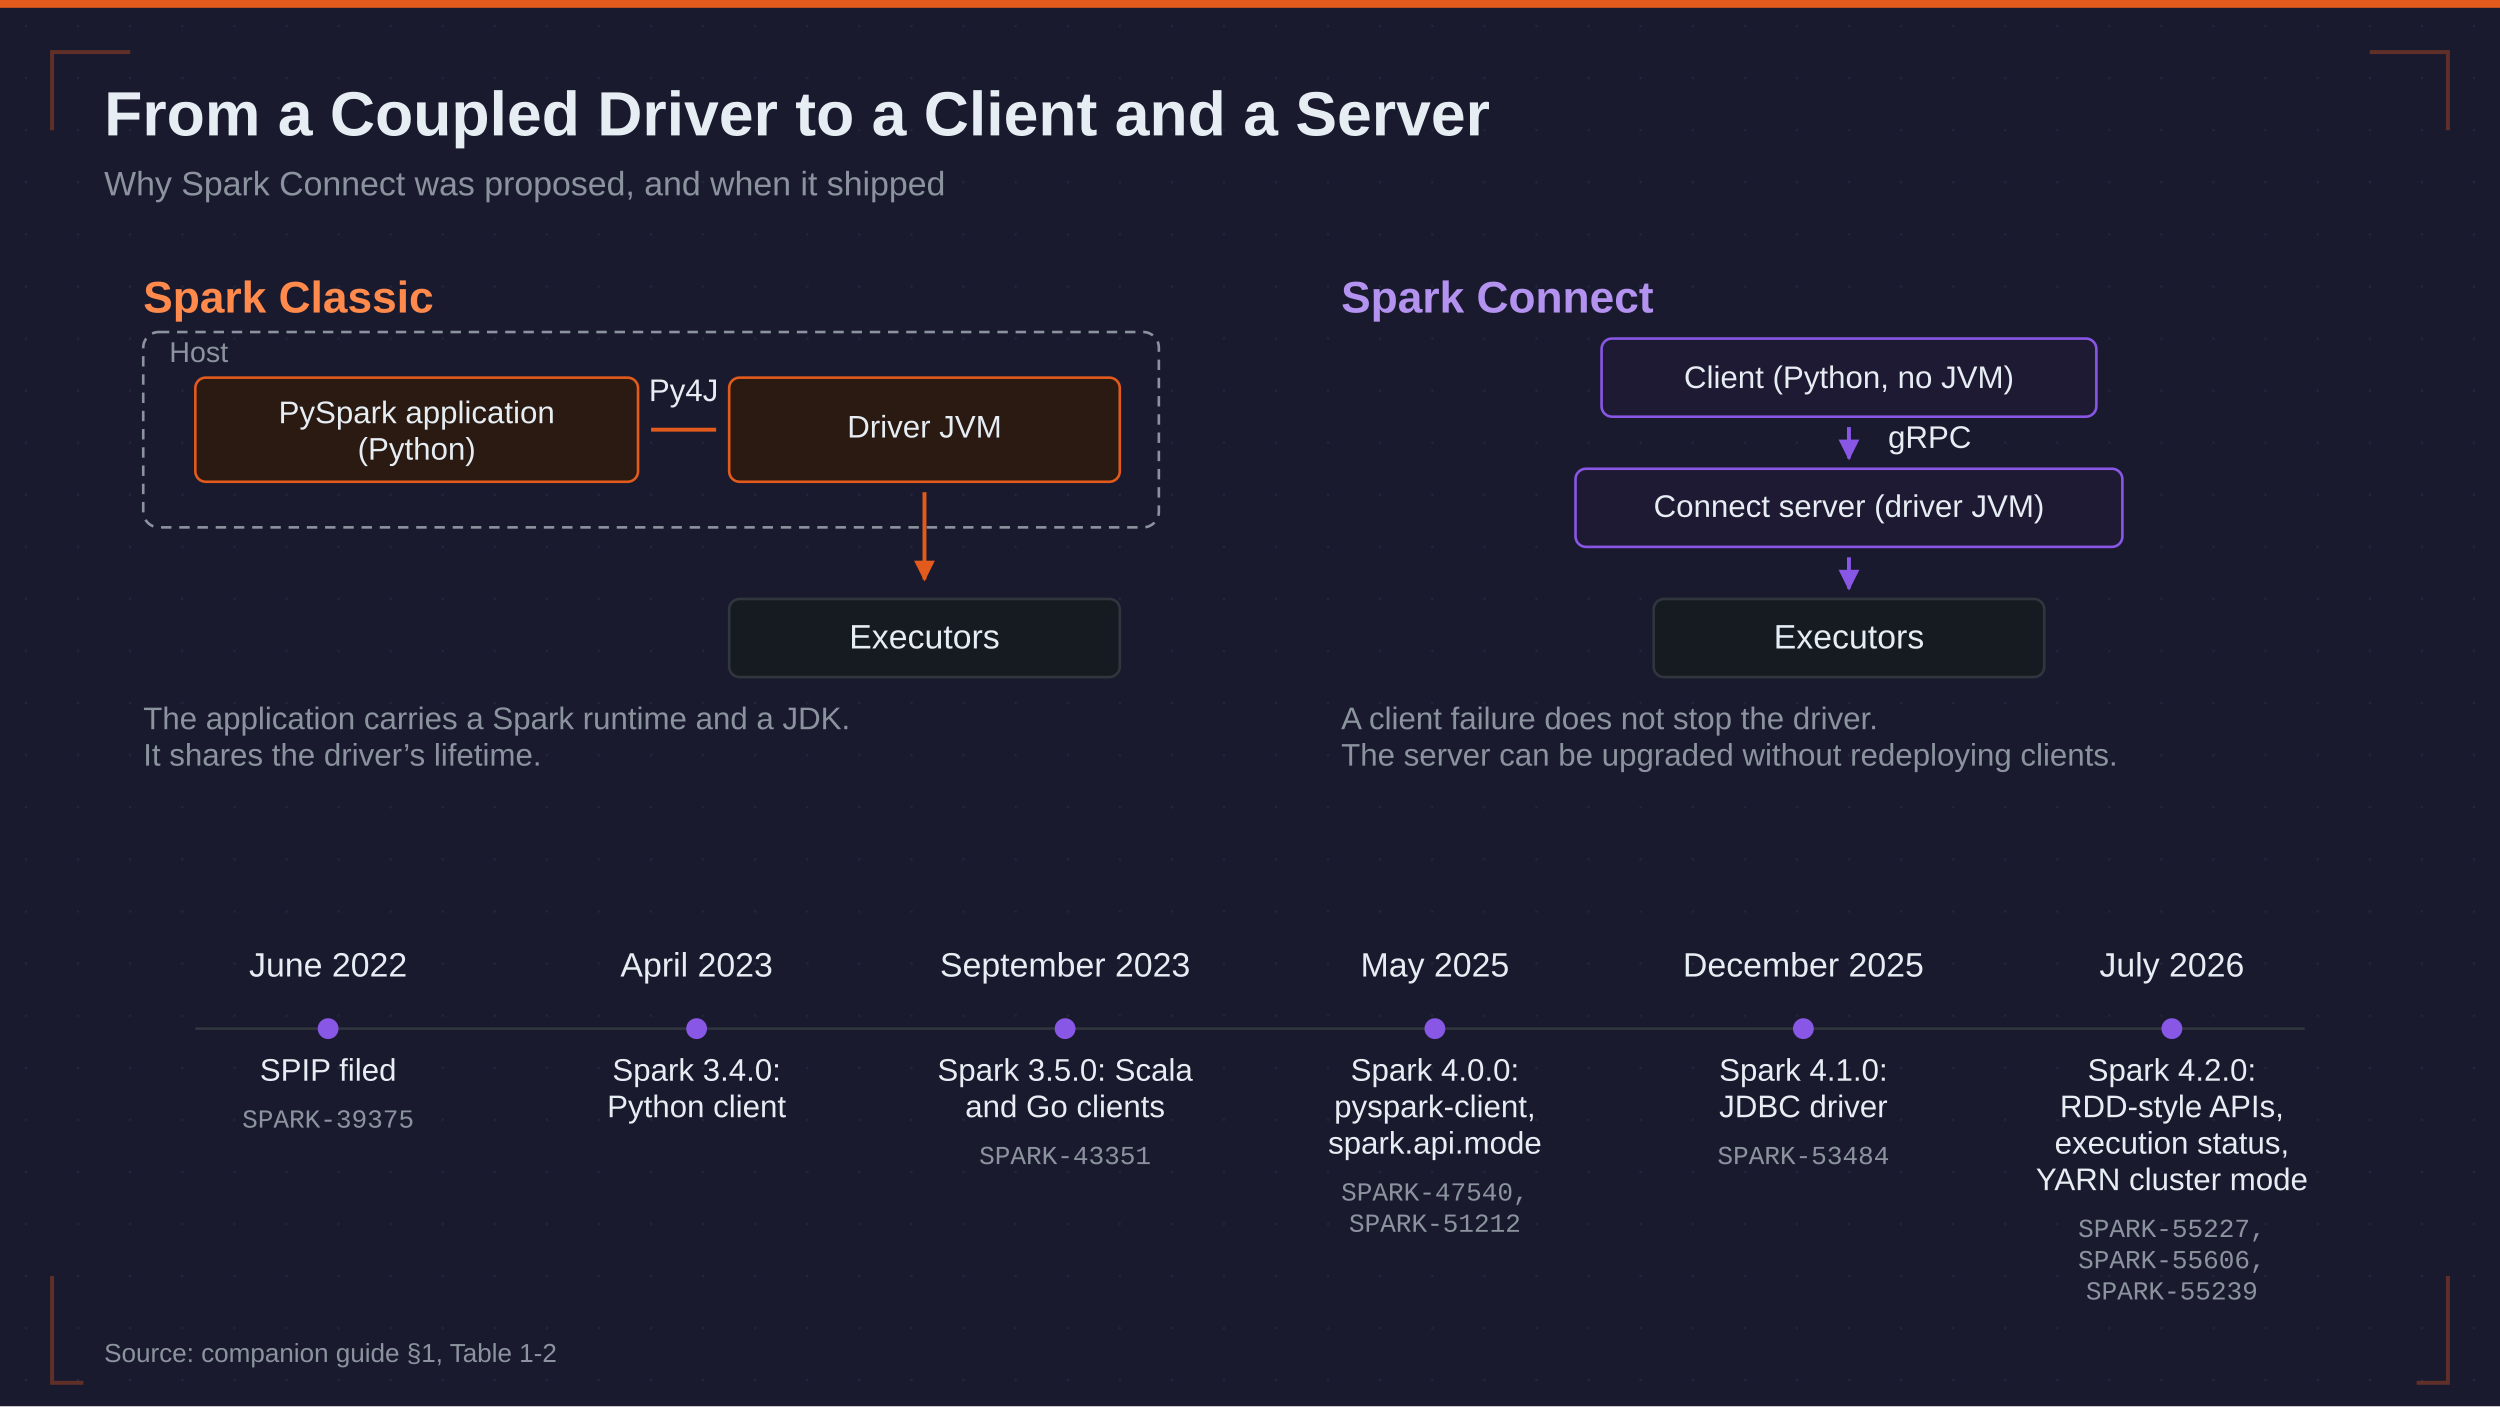
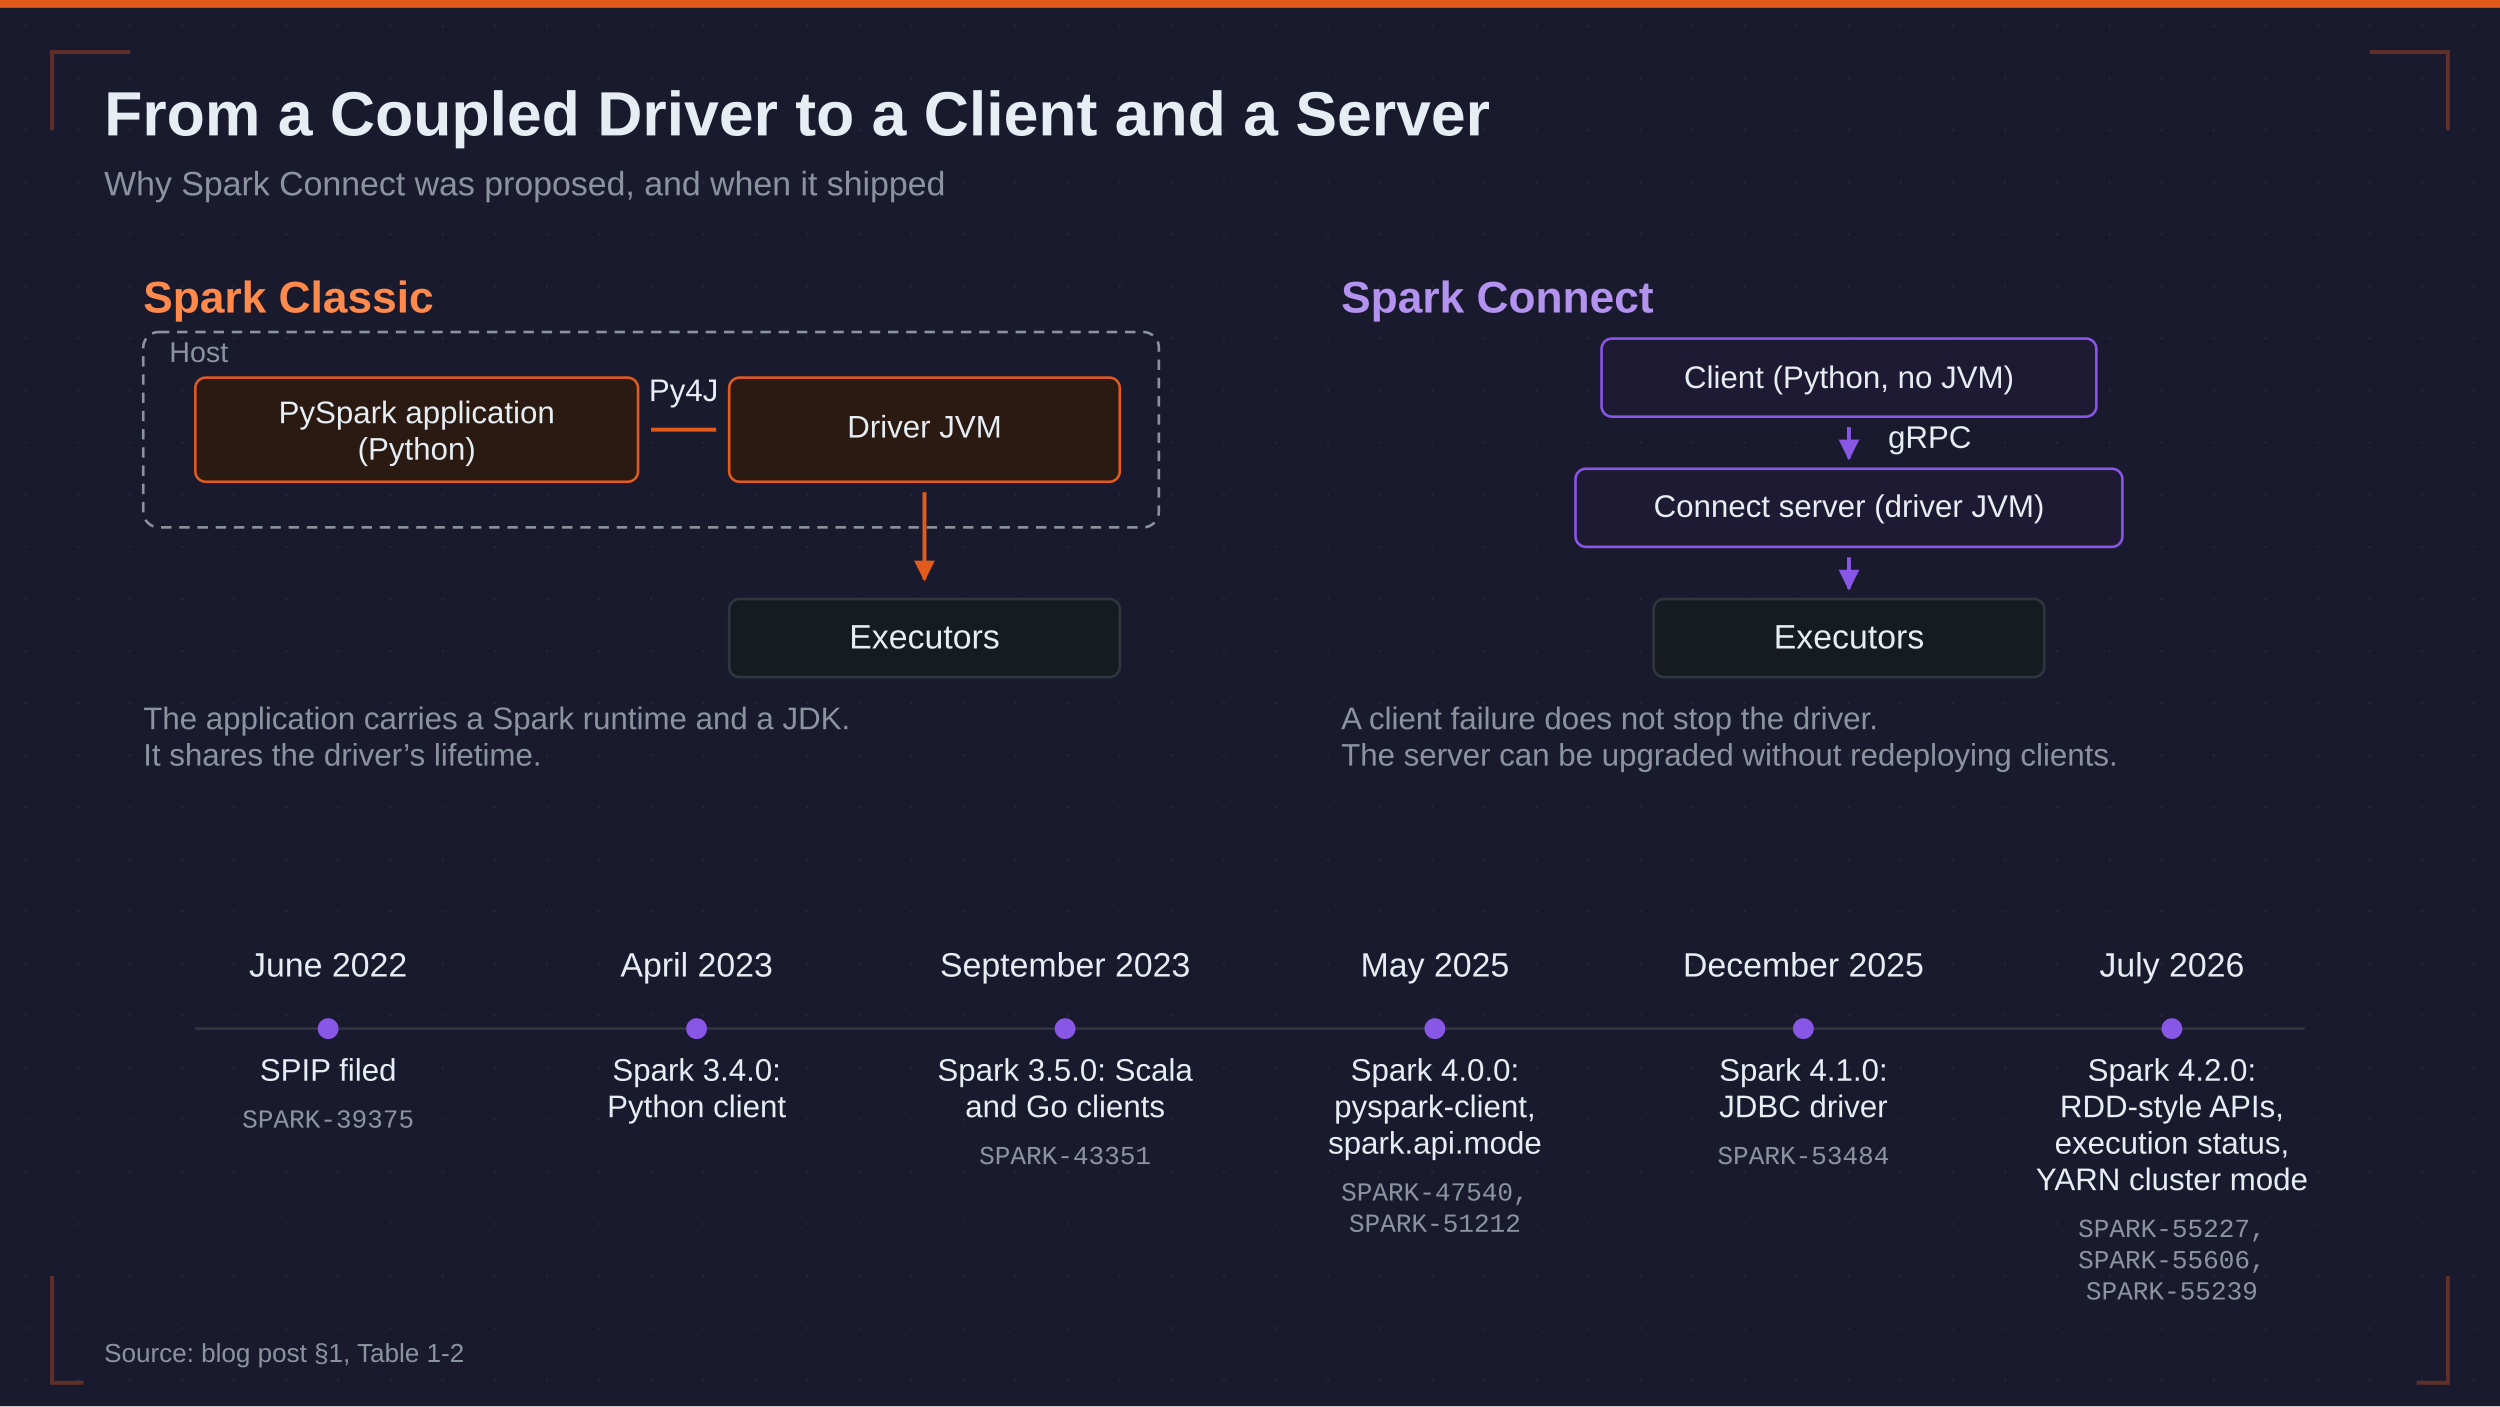
<svg xmlns="http://www.w3.org/2000/svg" width="1920" height="1080" viewBox="0 0 1920 1080" font-family="'Segoe UI', Arial, Helvetica, sans-serif">
  <defs>
    <pattern id="dots" width="40" height="40" patternUnits="userSpaceOnUse">
      <circle cx="20" cy="20" r="1" fill="#2a2a4a" opacity="0.6" />
    </pattern>
    <marker id="arrowOrange" markerUnits="userSpaceOnUse" markerWidth="16" markerHeight="16" viewBox="0 0 10 10" refX="9" refY="5" orient="auto">
      <polygon points="0,0 10,5 0,10" fill="#e25a1c" />
    </marker>
    <marker id="arrowPurple" markerUnits="userSpaceOnUse" markerWidth="16" markerHeight="16" viewBox="0 0 10 10" refX="9" refY="5" orient="auto">
      <polygon points="0,0 10,5 0,10" fill="#8957e5" />
    </marker>
  </defs>
  <rect x="0" y="0" width="1920" height="1080" fill="#1a1a2e" />
  <rect x="0" y="0" width="1920" height="1080" fill="url(#dots)" />
  <rect x="0" y="0" width="1920" height="6" fill="#e25a1c" />
  <g stroke="#e25a1c" stroke-width="3" fill="none" opacity="0.35">
    <path d="M 40 100 L 40 40 L 100 40" />
    <path d="M 1820 40 L 1880 40 L 1880 100" />
    <path d="M 40 980 L 40 1062 L 64 1062" />
    <path d="M 1880 980 L 1880 1062 L 1856 1062" />
  </g>
  <text x="80" y="104" font-size="48" font-weight="700" fill="#e6edf3">From a Coupled Driver to a Client and a Server</text>
  <text x="80" y="150" font-size="26" fill="#8b949e">Why Spark Connect was proposed, and when it shipped</text>
  <text x="110" y="240" font-size="34" font-weight="700" fill="#ff8a4c">Spark Classic</text>
  <rect x="110" y="255" width="780" height="150" rx="12" fill="none" stroke="#8b949e" stroke-width="2" stroke-dasharray="8,6" />
  <text x="130" y="278" font-size="22" fill="#8b949e">Host</text>
  <rect x="150" y="290" width="340" height="80" rx="8" fill="#2a1a12" stroke="#e25a1c" stroke-width="2" />
  <text x="320" y="325" font-size="24" fill="#e6edf3" text-anchor="middle">PySpark application</text>
  <text x="320" y="353" font-size="24" fill="#e6edf3" text-anchor="middle">(Python)</text>
  <text x="525" y="308" font-size="24" fill="#e6edf3" text-anchor="middle">Py4J</text>
  <line x1="500" y1="330" x2="550" y2="330" stroke="#e25a1c" stroke-width="3" />
  <rect x="560" y="290" width="300" height="80" rx="8" fill="#2a1a12" stroke="#e25a1c" stroke-width="2" />
  <text x="710" y="336" font-size="24" fill="#e6edf3" text-anchor="middle">Driver JVM</text>
  <line x1="710" y1="378" x2="710" y2="445" stroke="#e25a1c" stroke-width="3" marker-end="url(#arrowOrange)" />
  <rect x="560" y="460" width="300" height="60" rx="8" fill="#161b22" stroke="#30363d" stroke-width="2" />
  <text x="710" y="498" font-size="26" fill="#e6edf3" text-anchor="middle">Executors</text>
  <text x="110" y="560" font-size="24" fill="#8b949e">The application carries a Spark runtime and a JDK.</text>
  <text x="110" y="588" font-size="24" fill="#8b949e">It shares the driver’s lifetime.</text>
  <text x="1030" y="240" font-size="34" font-weight="700" fill="#b392f0">Spark Connect</text>
  <rect x="1230" y="260" width="380" height="60" rx="8" fill="#1f1a33" stroke="#8957e5" stroke-width="2" />
  <text x="1420" y="298" font-size="24" fill="#e6edf3" text-anchor="middle">Client (Python, no JVM)</text>
  <line x1="1420" y1="328" x2="1420" y2="352" stroke="#8957e5" stroke-width="3" marker-end="url(#arrowPurple)" />
  <text x="1450" y="344" font-size="24" fill="#e6edf3">gRPC</text>
  <rect x="1210" y="360" width="420" height="60" rx="8" fill="#1f1a33" stroke="#8957e5" stroke-width="2" />
  <text x="1420" y="397" font-size="24" fill="#e6edf3" text-anchor="middle">Connect server (driver JVM)</text>
  <line x1="1420" y1="428" x2="1420" y2="452" stroke="#8957e5" stroke-width="3" marker-end="url(#arrowPurple)" />
  <rect x="1270" y="460" width="300" height="60" rx="8" fill="#161b22" stroke="#30363d" stroke-width="2" />
  <text x="1420" y="498" font-size="26" fill="#e6edf3" text-anchor="middle">Executors</text>
  <text x="1030" y="560" font-size="24" fill="#8b949e">A client failure does not stop the driver.</text>
  <text x="1030" y="588" font-size="24" fill="#8b949e">The server can be upgraded without redeploying clients.</text>
  <line x1="150" y1="790" x2="1770" y2="790" stroke="#30363d" stroke-width="2" />
  <circle cx="252" cy="790" r="8" fill="#8957e5" />
  <text x="252" y="750" font-size="26" fill="#e6edf3" text-anchor="middle">June 2022</text>
  <text x="252" y="830" font-size="24" fill="#e6edf3" text-anchor="middle">SPIP filed</text>
  <text x="252" y="866" font-size="20" font-family="Consolas, 'Courier New', monospace" fill="#8b949e" text-anchor="middle">SPARK-39375</text>
  <circle cx="535" cy="790" r="8" fill="#8957e5" />
  <text x="535" y="750" font-size="26" fill="#e6edf3" text-anchor="middle">April 2023</text>
  <text x="535" y="830" font-size="24" fill="#e6edf3" text-anchor="middle">Spark 3.4.0:</text>
  <text x="535" y="858" font-size="24" fill="#e6edf3" text-anchor="middle">Python client</text>
  <circle cx="818" cy="790" r="8" fill="#8957e5" />
  <text x="818" y="750" font-size="26" fill="#e6edf3" text-anchor="middle">September 2023</text>
  <text x="818" y="830" font-size="24" fill="#e6edf3" text-anchor="middle">Spark 3.5.0: Scala</text>
  <text x="818" y="858" font-size="24" fill="#e6edf3" text-anchor="middle">and Go clients</text>
  <text x="818" y="894" font-size="20" font-family="Consolas, 'Courier New', monospace" fill="#8b949e" text-anchor="middle">SPARK-43351</text>
  <circle cx="1102" cy="790" r="8" fill="#8957e5" />
  <text x="1102" y="750" font-size="26" fill="#e6edf3" text-anchor="middle">May 2025</text>
  <text x="1102" y="830" font-size="24" fill="#e6edf3" text-anchor="middle">Spark 4.0.0:</text>
  <text x="1102" y="858" font-size="24" fill="#e6edf3" text-anchor="middle">pyspark-client,</text>
  <text x="1102" y="886" font-size="24" fill="#e6edf3" text-anchor="middle">spark.api.mode</text>
  <text x="1102" y="922" font-size="20" font-family="Consolas, 'Courier New', monospace" fill="#8b949e" text-anchor="middle">SPARK-47540,</text>
  <text x="1102" y="946" font-size="20" font-family="Consolas, 'Courier New', monospace" fill="#8b949e" text-anchor="middle">SPARK-51212</text>
  <circle cx="1385" cy="790" r="8" fill="#8957e5" />
  <text x="1385" y="750" font-size="26" fill="#e6edf3" text-anchor="middle">December 2025</text>
  <text x="1385" y="830" font-size="24" fill="#e6edf3" text-anchor="middle">Spark 4.1.0:</text>
  <text x="1385" y="858" font-size="24" fill="#e6edf3" text-anchor="middle">JDBC driver</text>
  <text x="1385" y="894" font-size="20" font-family="Consolas, 'Courier New', monospace" fill="#8b949e" text-anchor="middle">SPARK-53484</text>
  <circle cx="1668" cy="790" r="8" fill="#8957e5" />
  <text x="1668" y="750" font-size="26" fill="#e6edf3" text-anchor="middle">July 2026</text>
  <text x="1668" y="830" font-size="24" fill="#e6edf3" text-anchor="middle">Spark 4.2.0:</text>
  <text x="1668" y="858" font-size="24" fill="#e6edf3" text-anchor="middle">RDD-style APIs,</text>
  <text x="1668" y="886" font-size="24" fill="#e6edf3" text-anchor="middle">execution status,</text>
  <text x="1668" y="914" font-size="24" fill="#e6edf3" text-anchor="middle">YARN cluster mode</text>
  <text x="1668" y="950" font-size="20" font-family="Consolas, 'Courier New', monospace" fill="#8b949e" text-anchor="middle">SPARK-55227,</text>
  <text x="1668" y="974" font-size="20" font-family="Consolas, 'Courier New', monospace" fill="#8b949e" text-anchor="middle">SPARK-55606,</text>
  <text x="1668" y="998" font-size="20" font-family="Consolas, 'Courier New', monospace" fill="#8b949e" text-anchor="middle">SPARK-55239</text>
-   <text x="80" y="1046" font-size="20" fill="#8b949e">Source: companion guide §1, Table 1-2</text>
+   <text x="80" y="1046" font-size="20" fill="#8b949e">Source: blog post §1, Table 1-2</text>
</svg>
